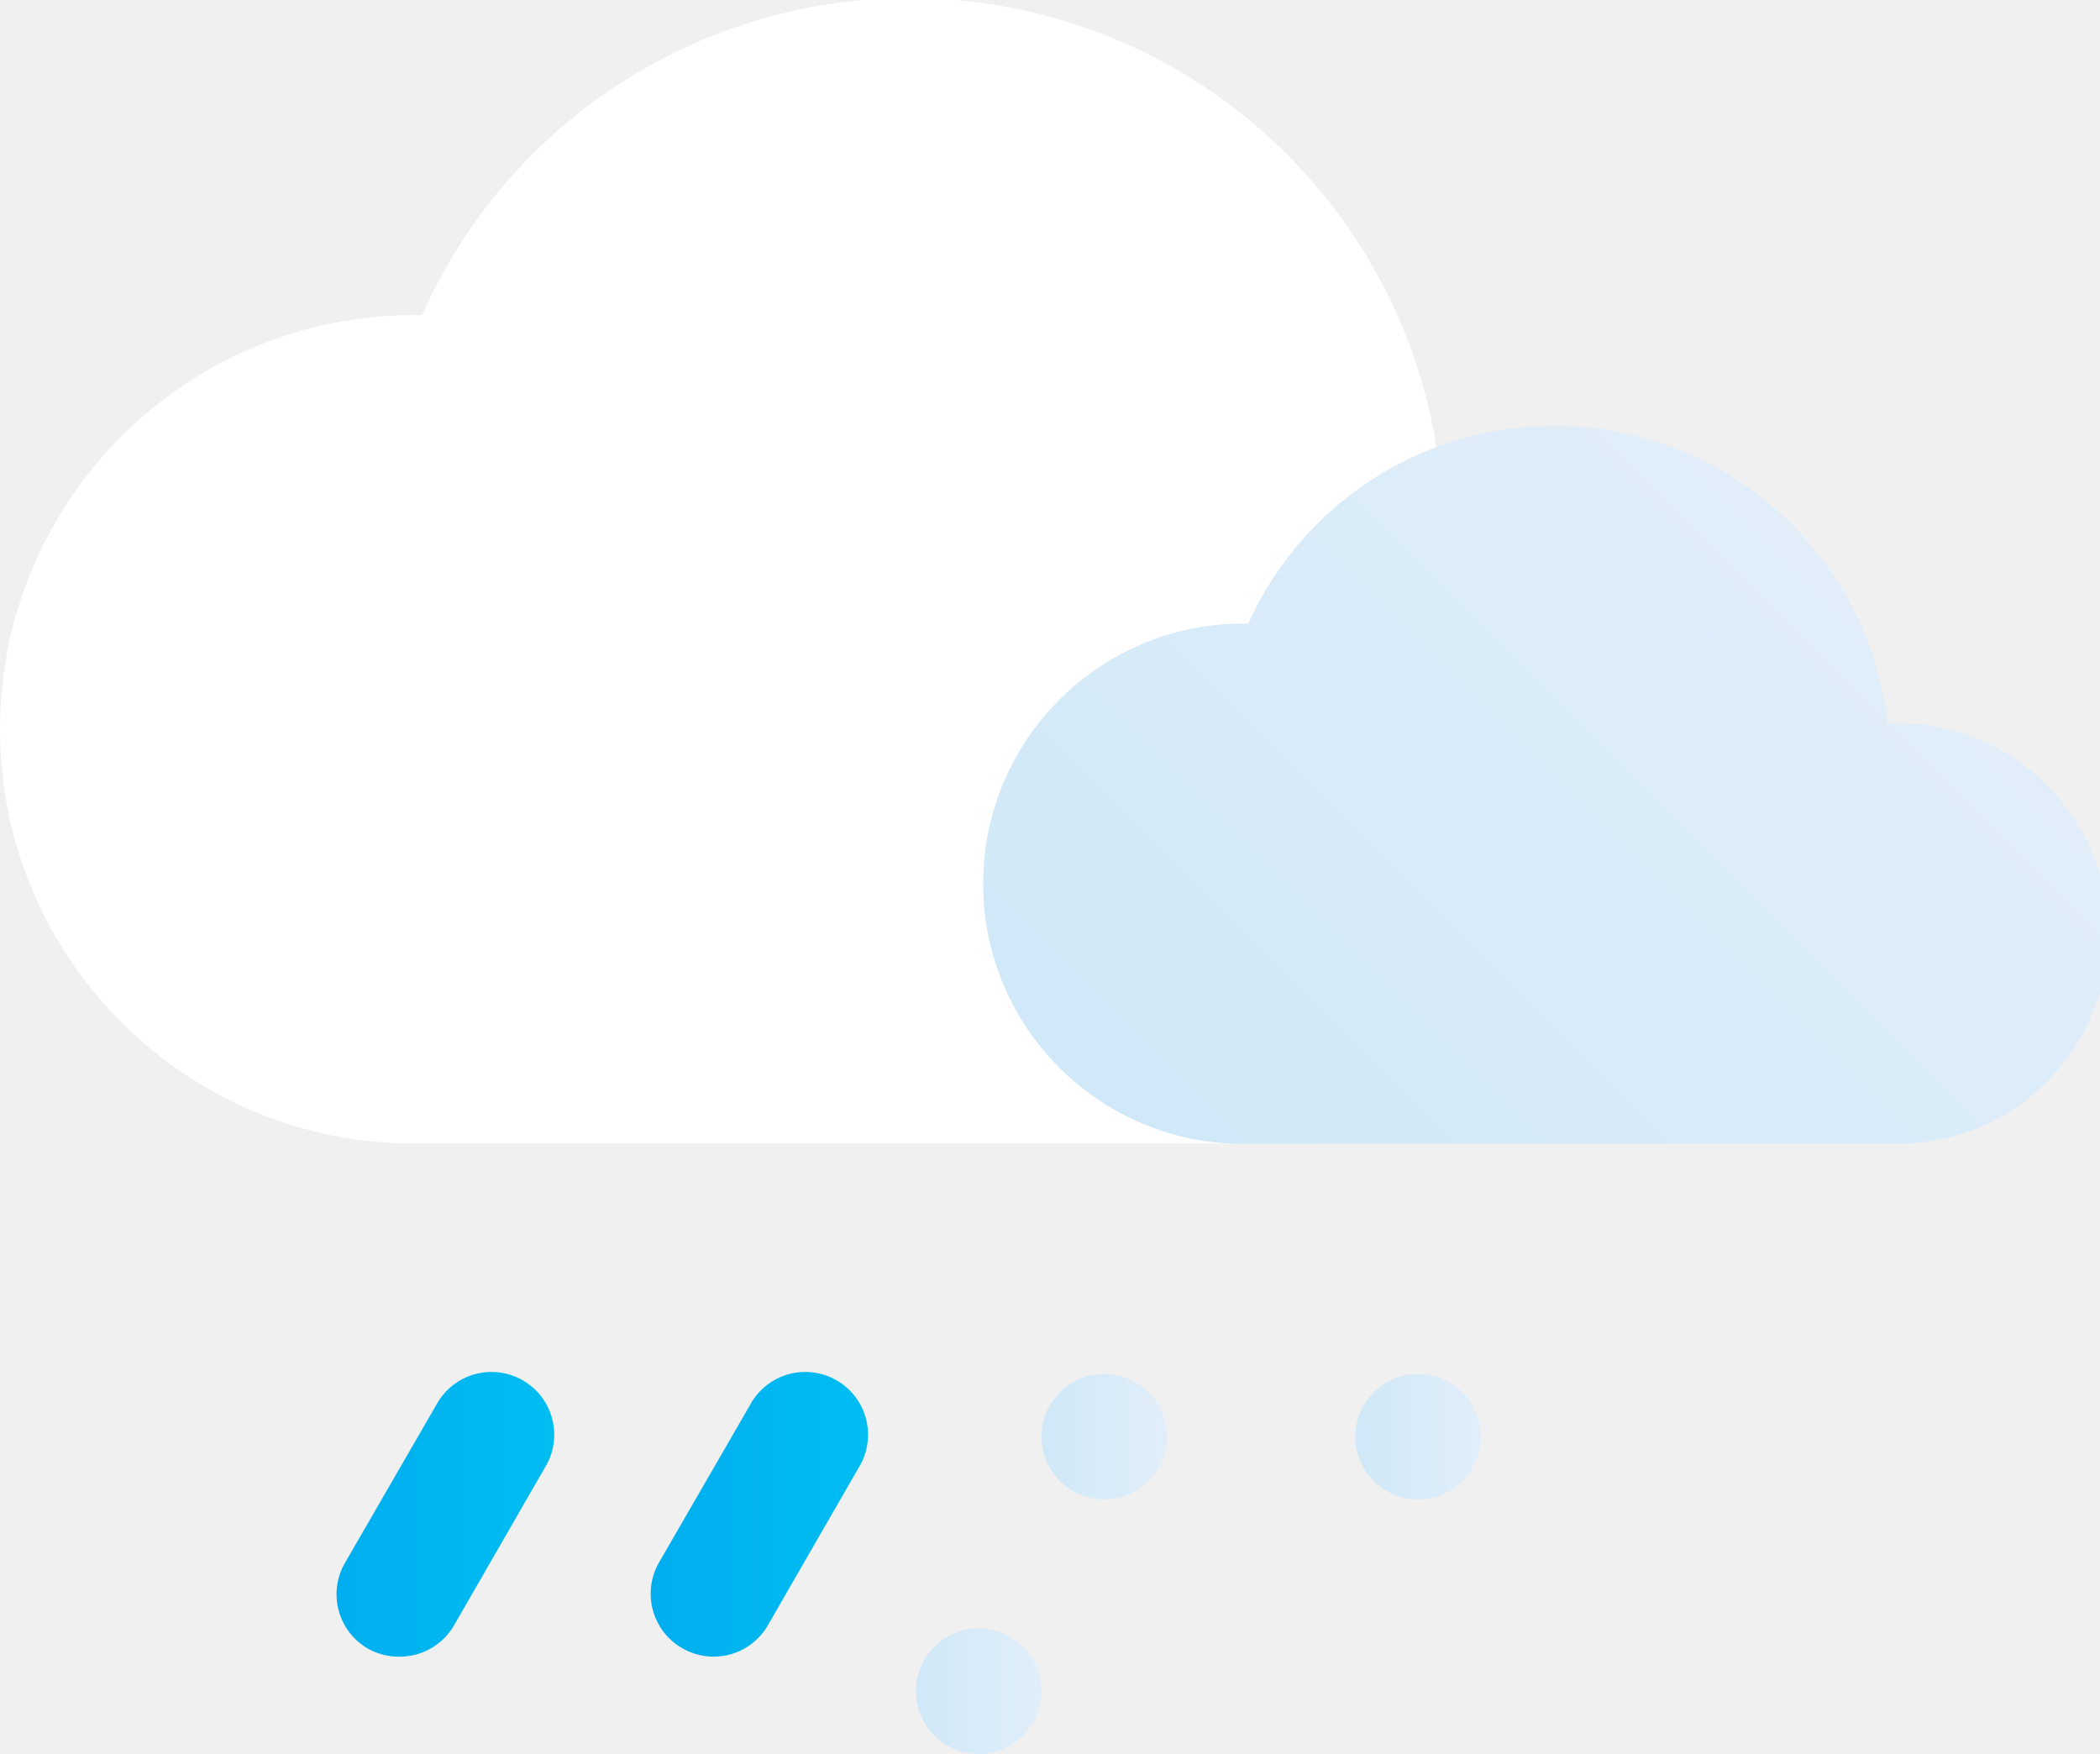
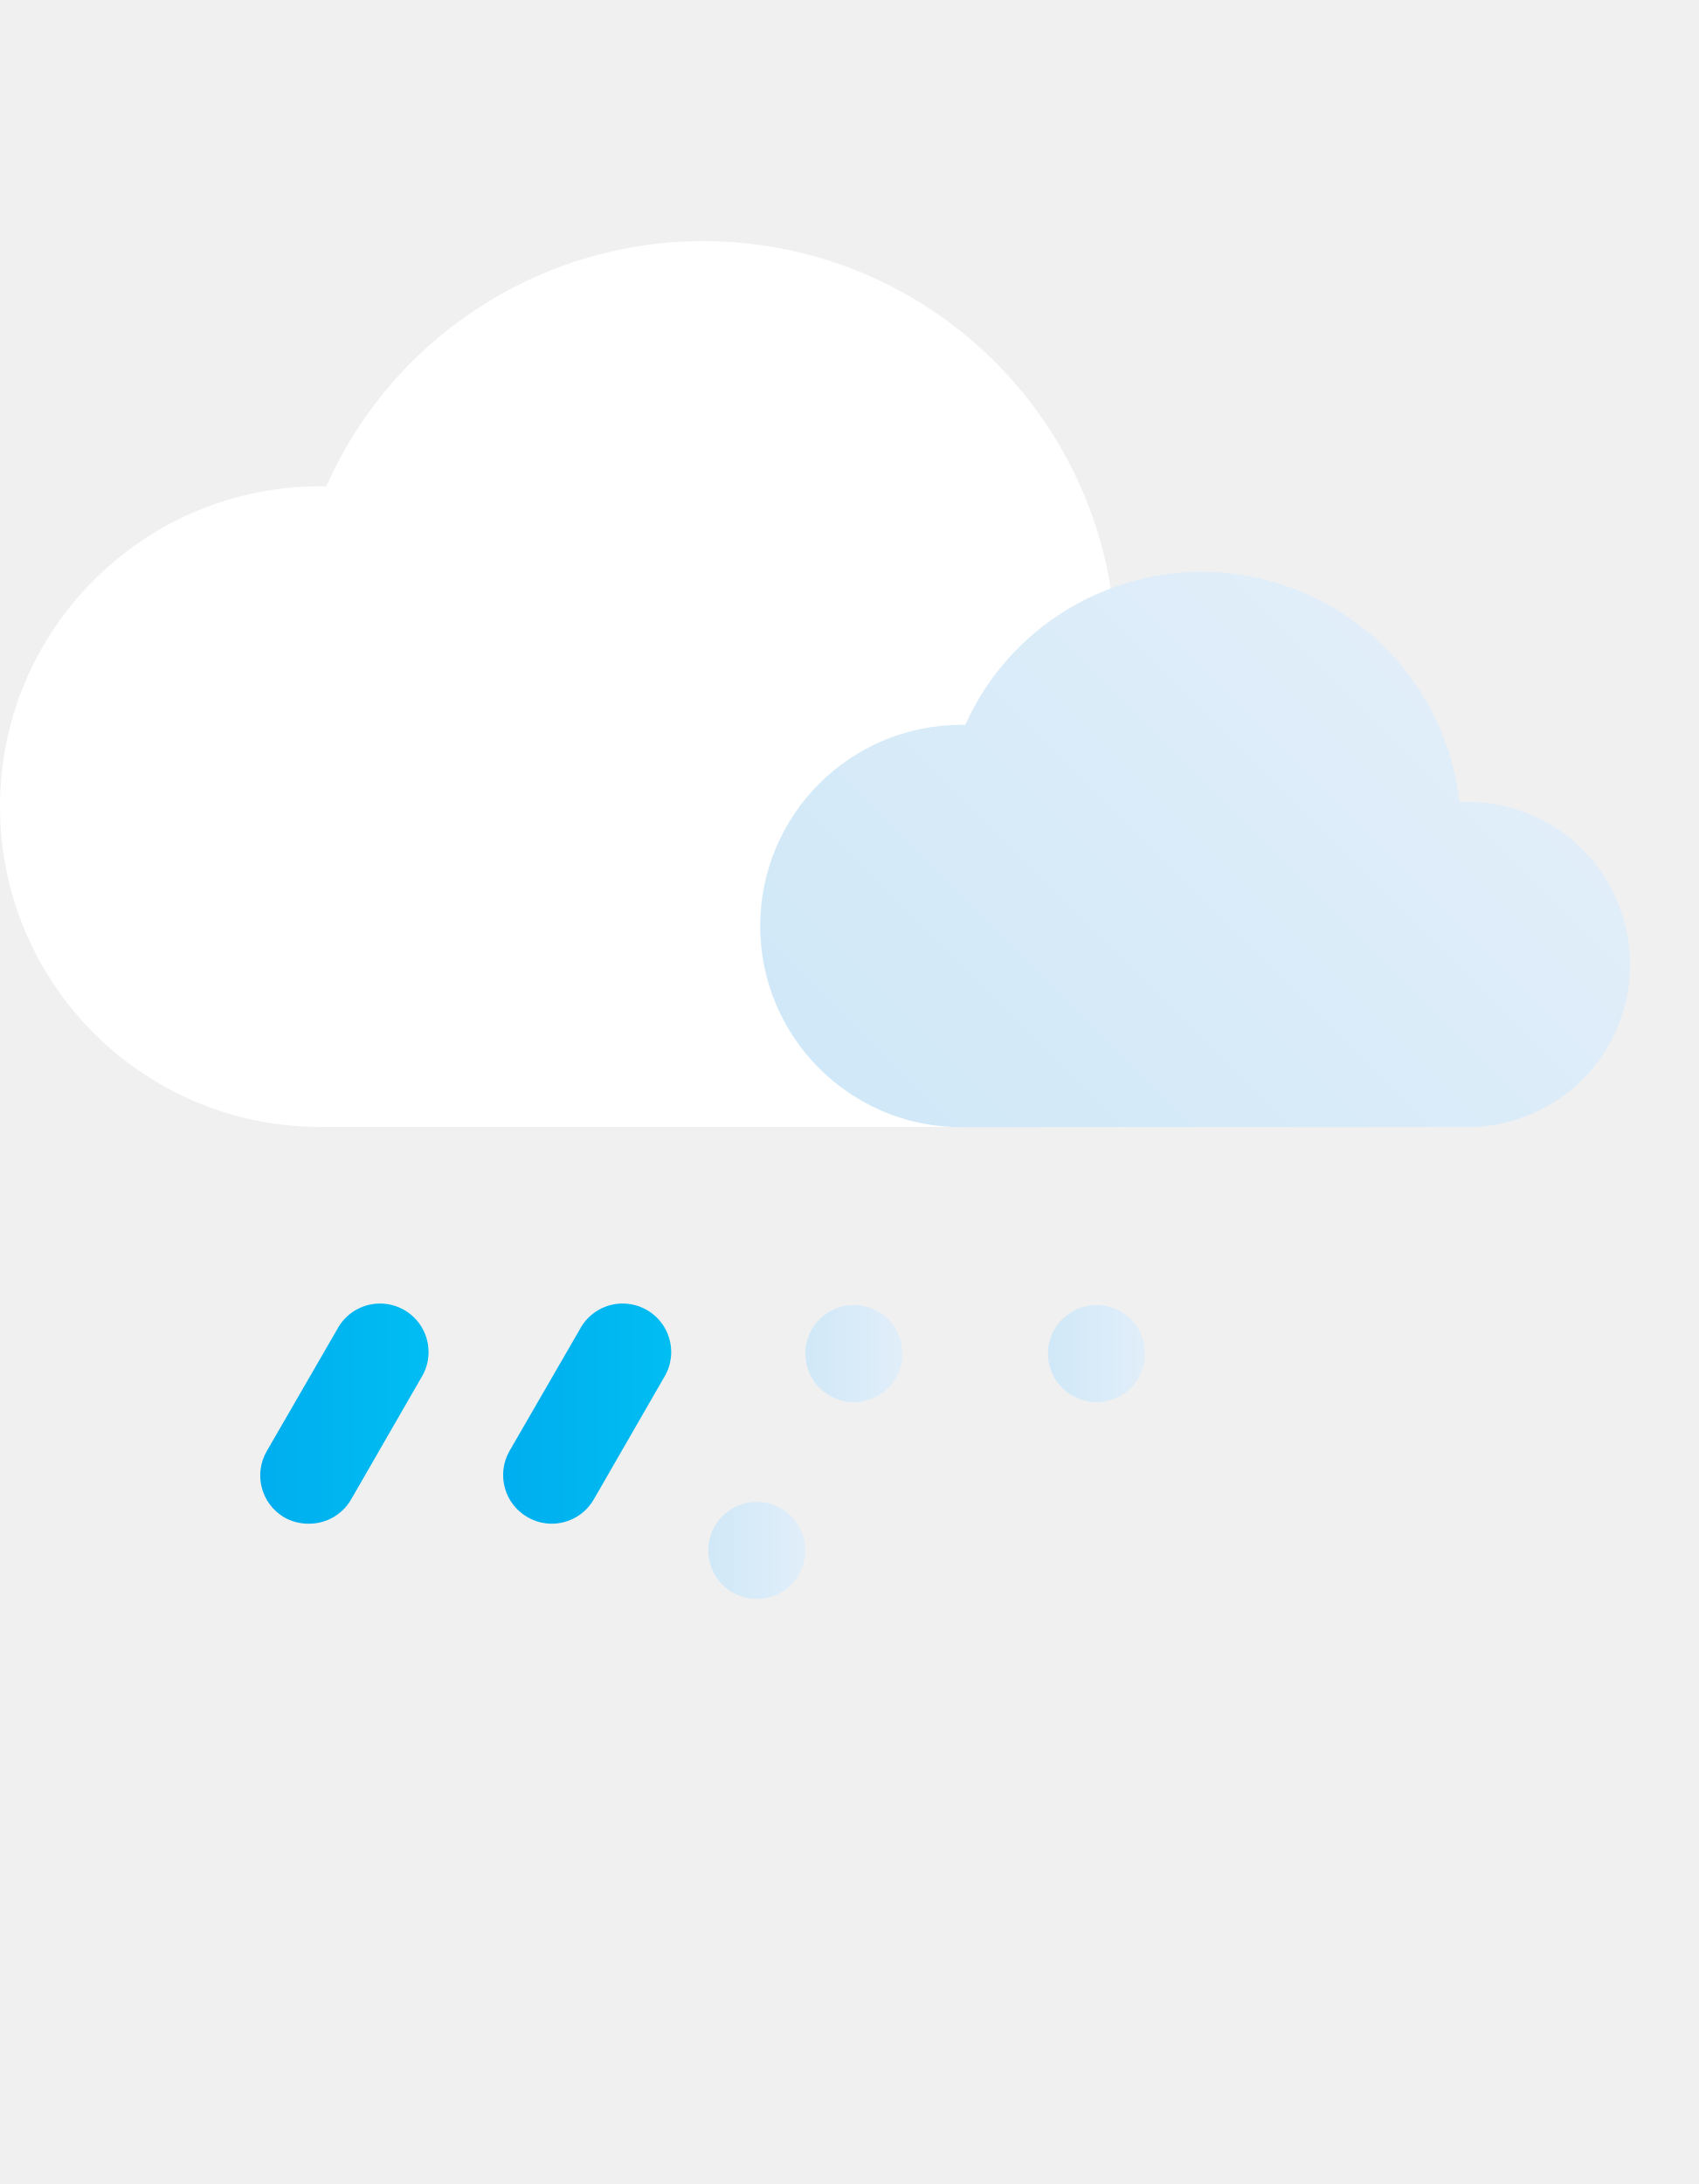
- <svg xmlns="http://www.w3.org/2000/svg" xmlns:xlink="http://www.w3.org/1999/xlink" viewBox="0 0 66.92 55.89">
+ <svg xmlns="http://www.w3.org/2000/svg" xmlns:xlink="http://www.w3.org/1999/xlink" viewBox="0 -10 70 90">
  <defs>
    <style>.cls-1{fill:#fff;}.cls-2{fill:url(#New_Gradient_Swatch_copy_2);}.cls-3{fill:url(#New_Gradient_Swatch_copy_2-2);}.cls-4{fill:url(#New_Gradient_Swatch_copy_2-3);}.cls-5{fill:url(#New_Gradient_Swatch_copy_2-4);}.cls-6{fill:url(#New_Gradient_Swatch_copy);}.cls-7{fill:url(#New_Gradient_Swatch_copy-2);}</style>
    <linearGradient id="New_Gradient_Swatch_copy_2" x1="38.75" y1="39" x2="59.07" y2="18.67" gradientUnits="userSpaceOnUse">
      <stop offset="0" stop-color="#d0e8f8" />
      <stop offset="1" stop-color="#e1eef9" />
    </linearGradient>
    <linearGradient id="New_Gradient_Swatch_copy_2-2" x1="33.19" y1="45.78" x2="37.19" y2="45.78" xlink:href="#New_Gradient_Swatch_copy_2" />
    <linearGradient id="New_Gradient_Swatch_copy_2-3" x1="43.19" y1="45.78" x2="47.19" y2="45.78" xlink:href="#New_Gradient_Swatch_copy_2" />
    <linearGradient id="New_Gradient_Swatch_copy_2-4" x1="29.19" y1="53.89" x2="33.19" y2="53.89" xlink:href="#New_Gradient_Swatch_copy_2" />
    <linearGradient id="New_Gradient_Swatch_copy" x1="20.74" y1="48.29" x2="27.63" y2="48.29" gradientUnits="userSpaceOnUse">
      <stop offset="0" stop-color="#00aeef" />
      <stop offset="1" stop-color="#00bdf2" />
    </linearGradient>
    <linearGradient id="New_Gradient_Swatch_copy-2" x1="10.7" y1="48.29" x2="17.59" y2="48.29" xlink:href="#New_Gradient_Swatch_copy" />
  </defs>
  <g id="Слой_2" data-name="Слой 2">
    <g id="Icons">
      <g id="Sleet">
        <path class="cls-1" d="M46,36.44a10.67,10.67,0,1,0,0-21.33h-.11a17,17,0,0,0-32.44-5.07H13.2a13.2,13.2,0,0,0,0,26.4" />
        <path class="cls-2" d="M60.22,36.44a6.7,6.7,0,1,0,0-13.39h-.07a10.69,10.69,0,0,0-20.37-3.18h-.16a8.29,8.29,0,0,0,0,16.58" />
        <circle class="cls-3" cx="35.19" cy="45.78" r="2" />
        <circle class="cls-4" cx="45.19" cy="45.78" r="2" />
        <circle class="cls-5" cx="31.19" cy="53.89" r="2" />
        <path class="cls-6" d="M22.74,52.79a2,2,0,0,1-1-.27A2,2,0,0,1,21,49.79l2.89-5a2,2,0,1,1,3.46,2l-2.88,5A2,2,0,0,1,22.74,52.79Z" />
        <path class="cls-7" d="M12.7,52.79a2,2,0,0,1-1-.27A2,2,0,0,1,11,49.79l2.89-5a2,2,0,1,1,3.46,2l-2.88,5A2,2,0,0,1,12.7,52.79Z" />
      </g>
    </g>
  </g>
</svg>
